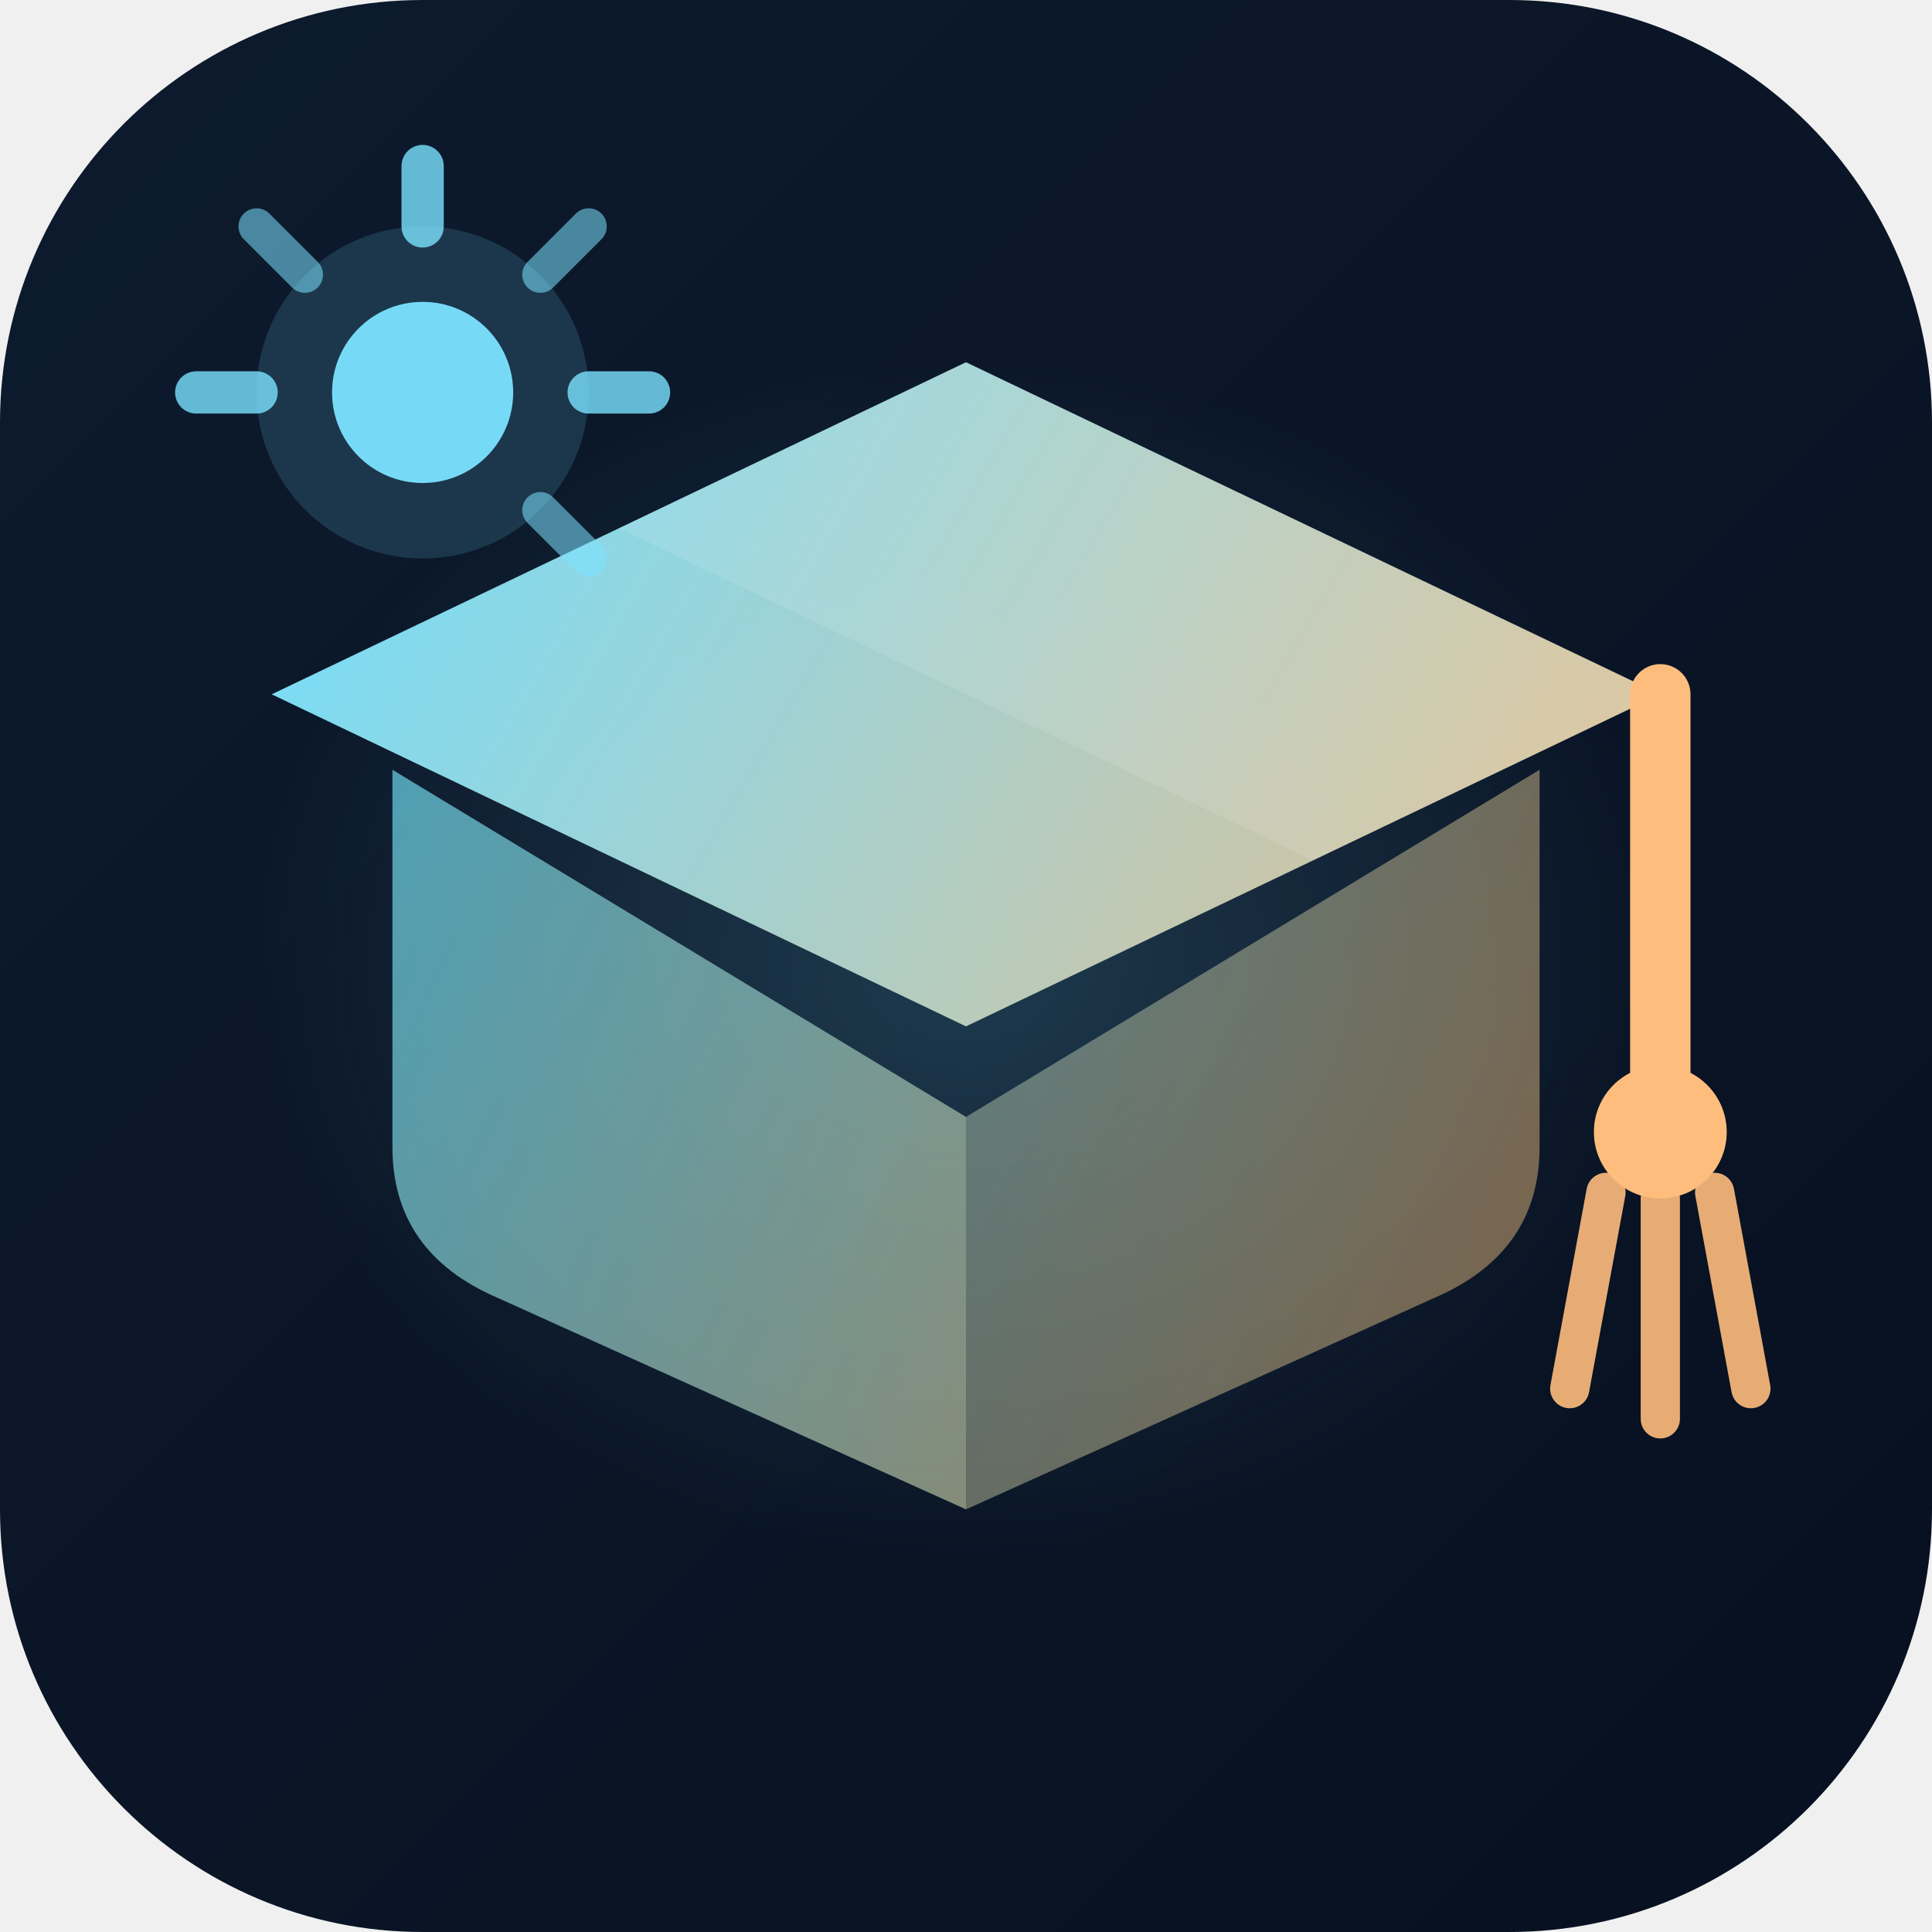
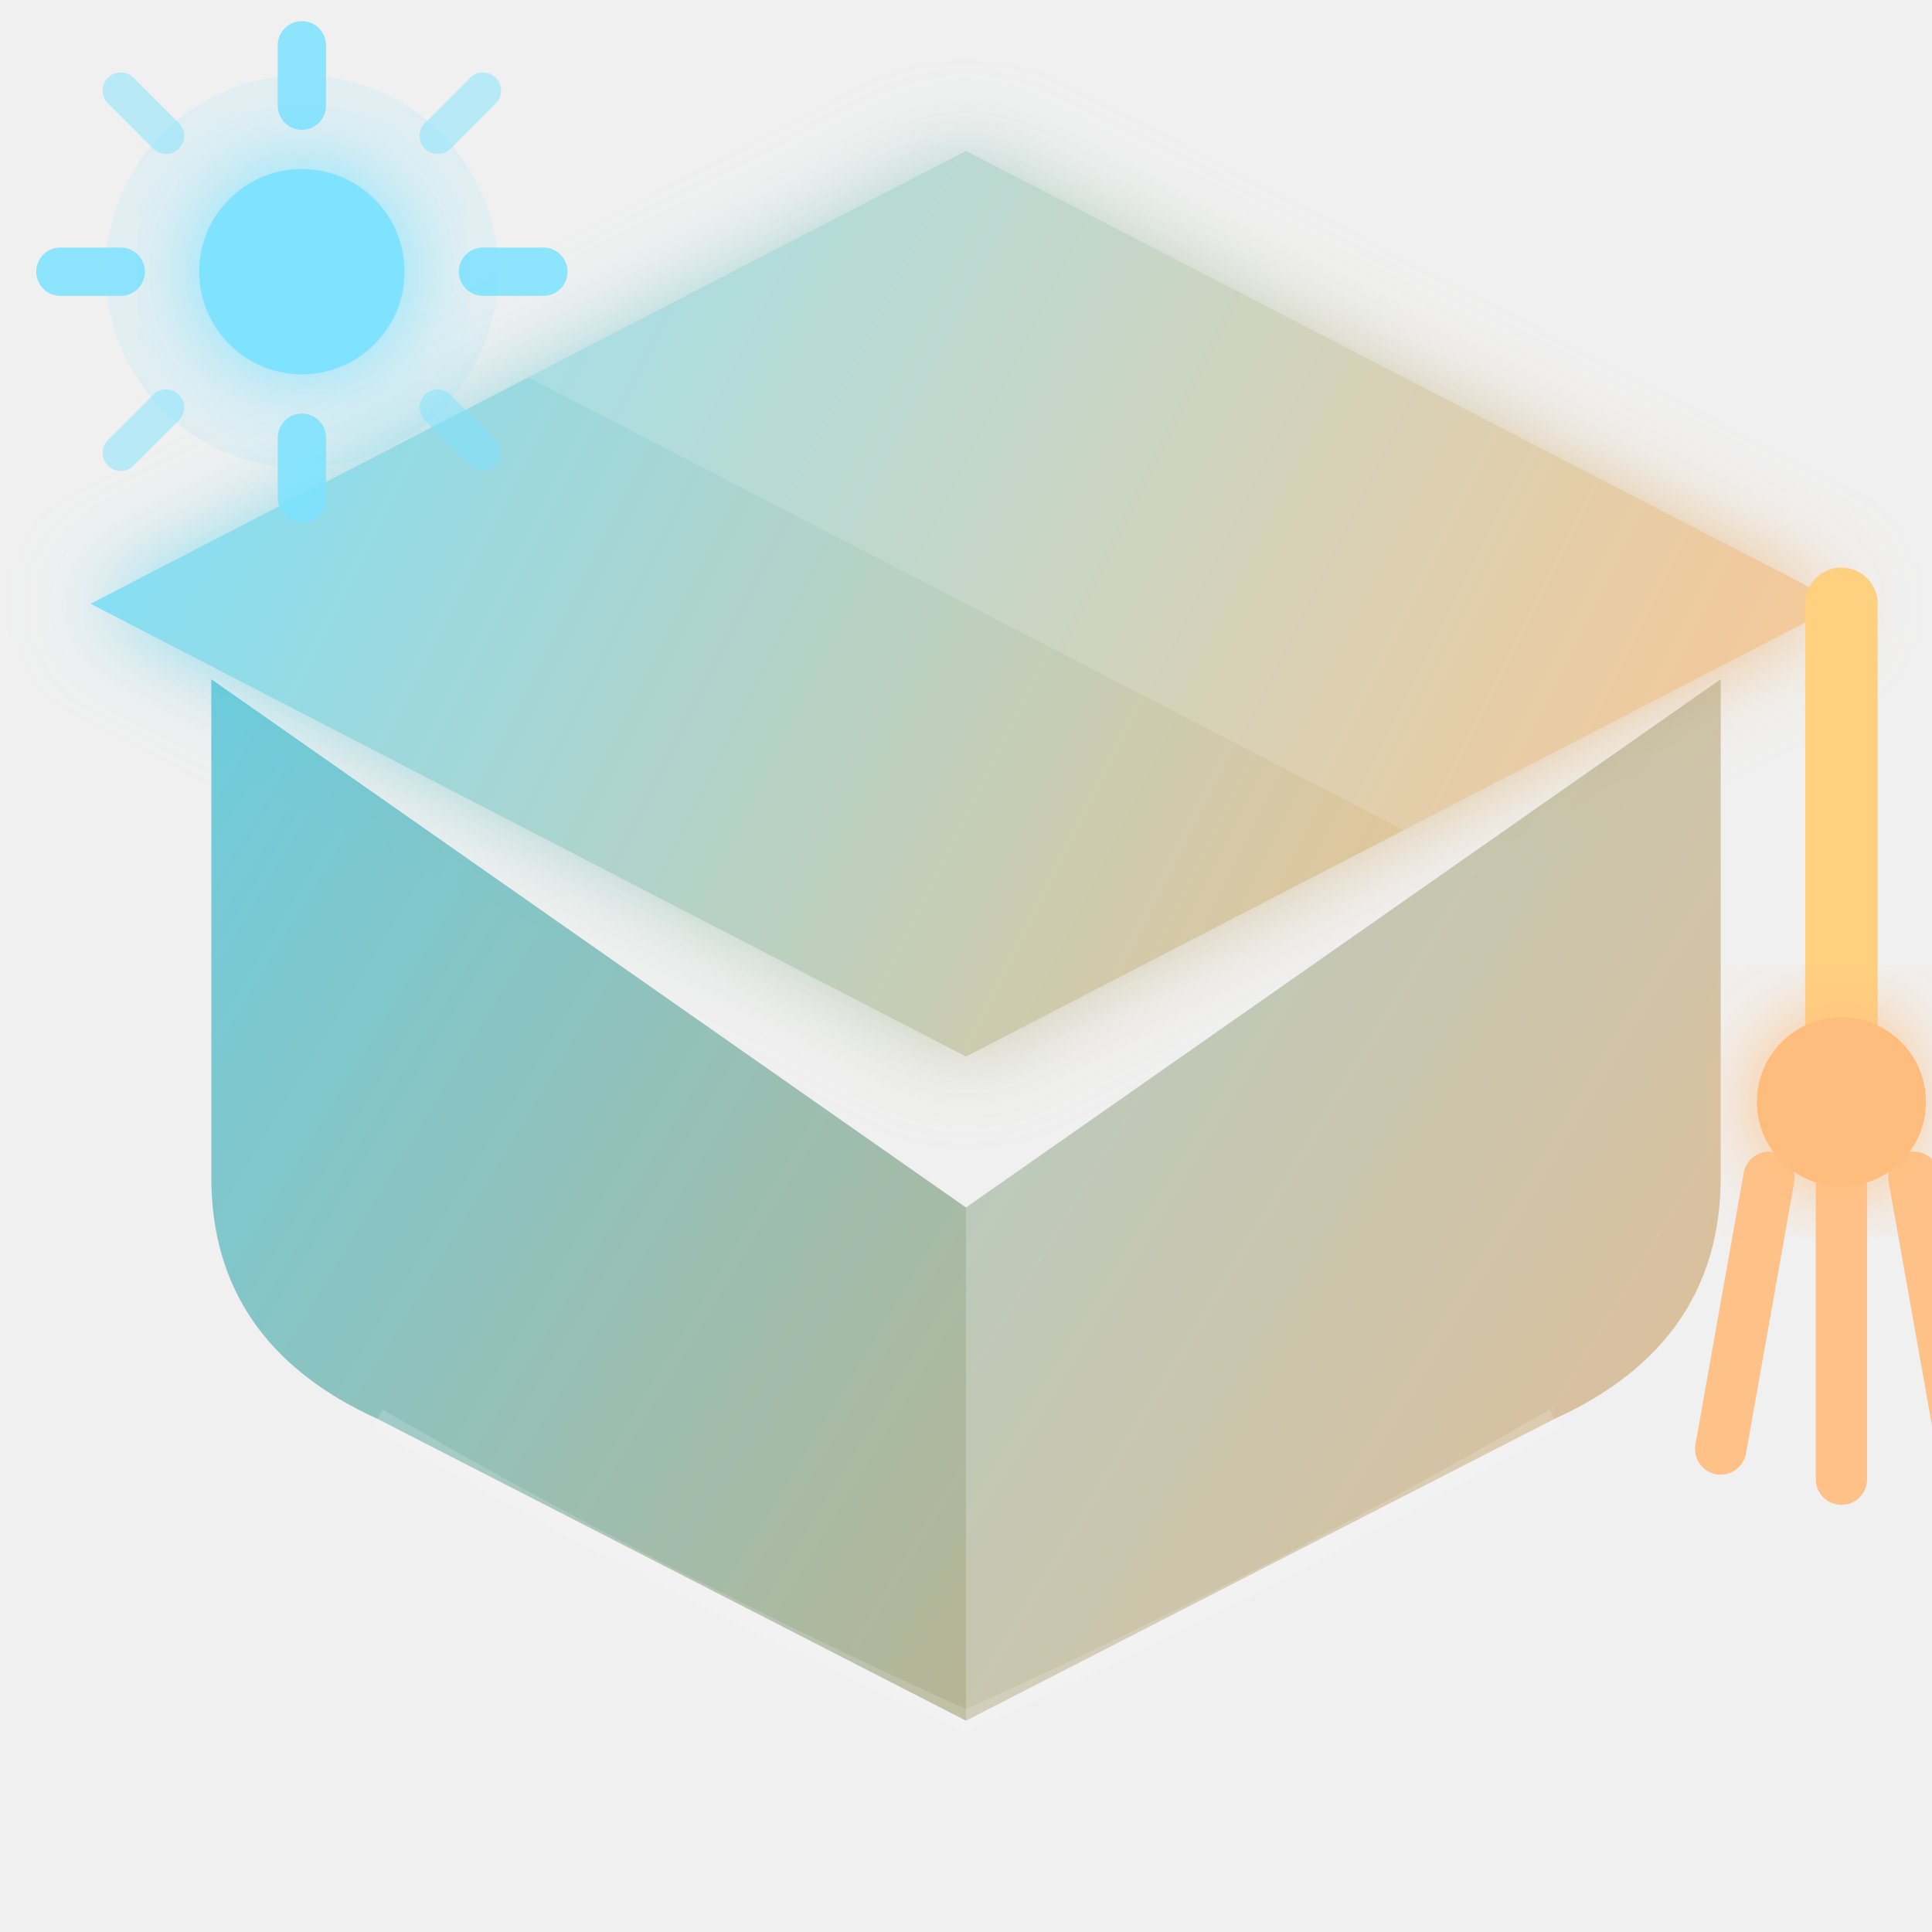
<svg xmlns="http://www.w3.org/2000/svg" viewBox="0 0 64 64" fill="none">
  <defs>
-     <linearGradient id="bgGrad" x1="0" y1="0" x2="64" y2="64" gradientUnits="userSpaceOnUse">
-       <stop offset="0%" stop-color="#0d1b2e" />
-       <stop offset="100%" stop-color="#071020" />
-     </linearGradient>
-     <linearGradient id="capGrad" x1="8" y1="20" x2="56" y2="48" gradientUnits="userSpaceOnUse">
+     <linearGradient id="capTop" x1="4" y1="6" x2="60" y2="34" gradientUnits="userSpaceOnUse">
      <stop offset="0%" stop-color="#7be2ff" />
      <stop offset="100%" stop-color="#ffbd7d" />
    </linearGradient>
-     <linearGradient id="capSide" x1="8" y1="28" x2="56" y2="50" gradientUnits="userSpaceOnUse">
-       <stop offset="0%" stop-color="#5ccde8" />
-       <stop offset="100%" stop-color="#e8a05a" />
+     <linearGradient id="capFace" x1="4" y1="22" x2="60" y2="56" gradientUnits="userSpaceOnUse">
+       <stop offset="0%" stop-color="#52c8e0" />
+       <stop offset="100%" stop-color="#e09a52" />
    </linearGradient>
-     <radialGradient id="glowRad" cx="50%" cy="45%" r="45%">
-       <stop offset="0%" stop-color="#7be2ff" stop-opacity="0.18" />
-       <stop offset="100%" stop-color="#7be2ff" stop-opacity="0" />
-     </radialGradient>
+     <filter id="glow" x="-30%" y="-30%" width="160%" height="160%">
+       <feGaussianBlur stdDeviation="1.4" result="blur" />
+       <feMerge>
+         <feMergeNode in="blur" />
+         <feMergeNode in="SourceGraphic" />
+       </feMerge>
+     </filter>
  </defs>
-   <rect width="64" height="64" rx="14" fill="url(#bgGrad)" />
-   <ellipse cx="32" cy="34" rx="26" ry="22" fill="url(#glowRad)" />
-   <polygon points="32,12  55,23  32,34  9,23" fill="url(#capGrad)" opacity="0.97" />
-   <polygon points="32,12  55,23  43.5,28.5  20.5,17.5" fill="white" opacity="0.10" />
-   <path d="M13,25.5 L13,38 Q13,41.5 16.5,43 L32,50 L32,37 Z" fill="url(#capSide)" opacity="0.75" />
-   <path d="M51,25.5 L51,38 Q51,41.5 47.5,43 L32,50 L32,37 Z" fill="url(#capSide)" opacity="0.55" />
-   <line x1="55" y1="23" x2="55" y2="36" stroke="#ffbd7d" stroke-width="2" stroke-linecap="round" />
-   <circle cx="55" cy="37.5" r="2.2" fill="#ffbd7d" />
-   <line x1="53.2" y1="39.5" x2="52" y2="46" stroke="#ffbd7d" stroke-width="1.3" stroke-linecap="round" opacity="0.9" />
-   <line x1="55" y1="39.7" x2="55" y2="47" stroke="#ffbd7d" stroke-width="1.3" stroke-linecap="round" opacity="0.9" />
-   <line x1="56.8" y1="39.5" x2="58" y2="46" stroke="#ffbd7d" stroke-width="1.3" stroke-linecap="round" opacity="0.9" />
-   <circle cx="14" cy="13" r="5.5" fill="#7be2ff" opacity="0.15" />
-   <circle cx="14" cy="13" r="3" fill="#7be2ff" opacity="0.95" />
-   <line x1="14" y1="7.5" x2="14" y2="5.5" stroke="#7be2ff" stroke-width="1.4" stroke-linecap="round" opacity="0.8" />
-   <line x1="19.5" y1="13" x2="21.5" y2="13" stroke="#7be2ff" stroke-width="1.4" stroke-linecap="round" opacity="0.8" />
-   <line x1="17.9" y1="9.1" x2="19.5" y2="7.5" stroke="#7be2ff" stroke-width="1.2" stroke-linecap="round" opacity="0.55" />
-   <line x1="17.9" y1="16.9" x2="19.5" y2="18.5" stroke="#7be2ff" stroke-width="1.2" stroke-linecap="round" opacity="0.55" />
-   <line x1="8.5" y1="13" x2="6.5" y2="13" stroke="#7be2ff" stroke-width="1.4" stroke-linecap="round" opacity="0.8" />
-   <line x1="10.1" y1="9.1" x2="8.5" y2="7.5" stroke="#7be2ff" stroke-width="1.2" stroke-linecap="round" opacity="0.55" />
+   <polygon points="32,5  61,20  32,35  3,20" fill="url(#capTop)" filter="url(#glow)" />
+   <polygon points="32,5  61,20  46.5,27.5  17.5,12.5" fill="white" opacity="0.14" />
+   <path d="M7,22.5 L7,39 Q7,44.5 12.5,47 L32,57 L32,40 Z" fill="url(#capFace)" opacity="0.85" />
+   <path d="M57,22.5 L57,39 Q57,44.5 51.5,47 L32,57 L32,40 Z" fill="url(#capFace)" opacity="0.60" />
+   <path d="M12.5,47 Q22,52.5 32,57 Q42,52.5 51.5,47" stroke="white" stroke-width="0.7" stroke-opacity="0.16" fill="none" />
+   <line x1="61" y1="20" x2="61" y2="35" stroke="#ffd080" stroke-width="2.4" stroke-linecap="round" />
+   <circle cx="61" cy="36.5" r="2.8" fill="#ffbd7d" filter="url(#glow)" />
+   <line x1="58.6" y1="39" x2="57" y2="48" stroke="#ffbd7d" stroke-width="1.7" stroke-linecap="round" opacity="0.9" />
+   <line x1="61" y1="39.3" x2="61" y2="49" stroke="#ffbd7d" stroke-width="1.7" stroke-linecap="round" opacity="0.9" />
+   <line x1="63.4" y1="39" x2="65" y2="48" stroke="#ffbd7d" stroke-width="1.7" stroke-linecap="round" opacity="0.9" />
+   <circle cx="10" cy="9" r="6.5" fill="#7be2ff" opacity="0.13" />
+   <circle cx="10" cy="9" r="3.4" fill="#7be2ff" opacity="0.97" filter="url(#glow)" />
+   <line x1="10" y1="3.5" x2="10" y2="1.5" stroke="#7be2ff" stroke-width="1.6" stroke-linecap="round" opacity="0.85" />
+   <line x1="16" y1="9" x2="18" y2="9" stroke="#7be2ff" stroke-width="1.6" stroke-linecap="round" opacity="0.85" />
+   <line x1="4" y1="9" x2="2" y2="9" stroke="#7be2ff" stroke-width="1.6" stroke-linecap="round" opacity="0.85" />
+   <line x1="10" y1="14.5" x2="10" y2="16.5" stroke="#7be2ff" stroke-width="1.6" stroke-linecap="round" opacity="0.85" />
+   <line x1="14.5" y1="4.5" x2="16" y2="3" stroke="#7be2ff" stroke-width="1.2" stroke-linecap="round" opacity="0.48" />
+   <line x1="5.5" y1="4.5" x2="4" y2="3" stroke="#7be2ff" stroke-width="1.2" stroke-linecap="round" opacity="0.48" />
+   <line x1="14.5" y1="13.5" x2="16" y2="15" stroke="#7be2ff" stroke-width="1.2" stroke-linecap="round" opacity="0.48" />
+   <line x1="5.5" y1="13.5" x2="4" y2="15" stroke="#7be2ff" stroke-width="1.2" stroke-linecap="round" opacity="0.48" />
</svg>
